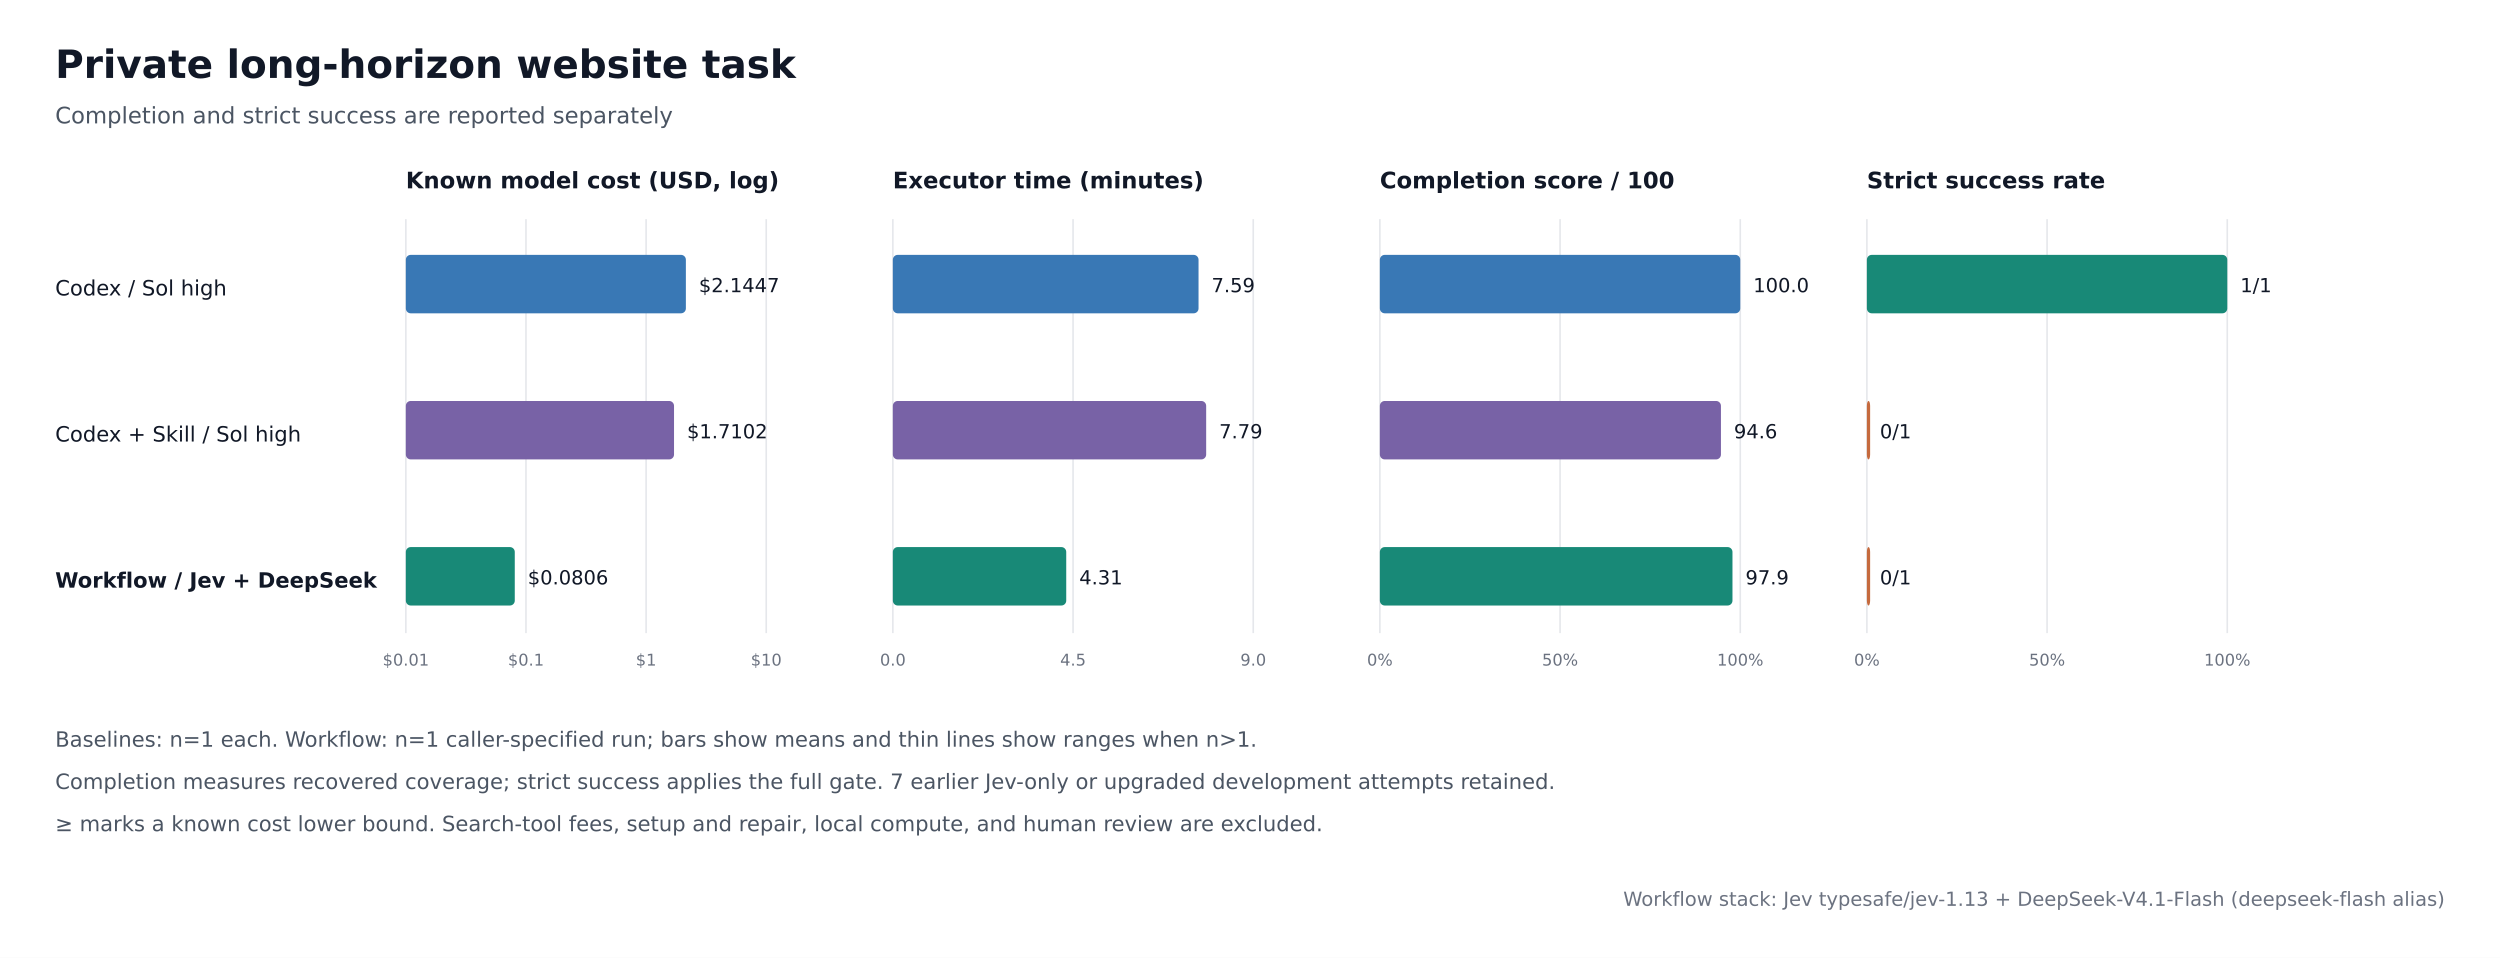
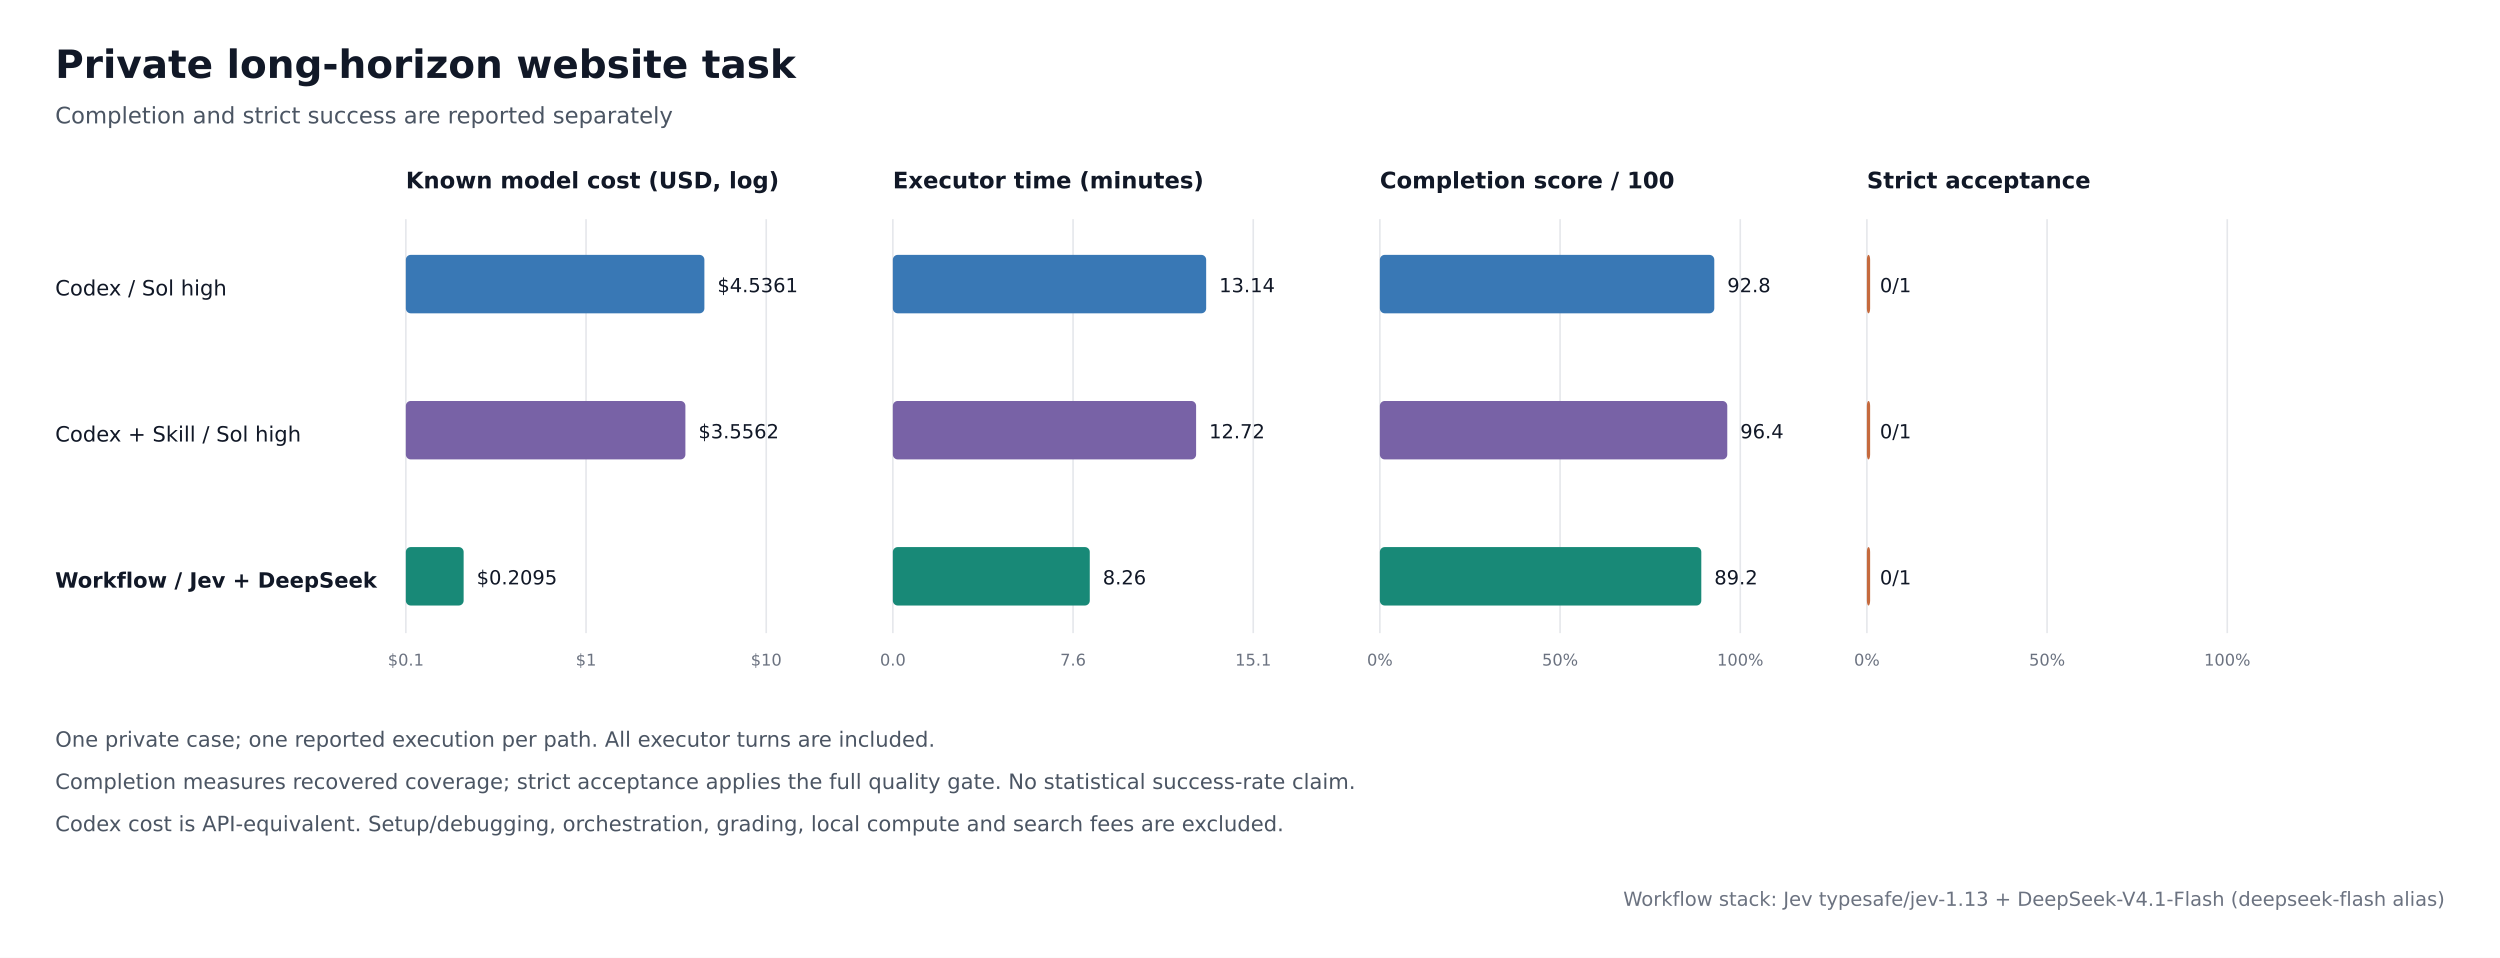
<svg xmlns="http://www.w3.org/2000/svg" width="1540" height="590" viewBox="0 0 1540 590">
  <rect width="100%" height="100%" fill="#ffffff" />
  <g font-family="DejaVu Sans, Arial, sans-serif">
    <text x="34.0" y="48.0" font-size="24" font-weight="bold" fill="#111827" text-anchor="start">Private long-horizon website task</text>
    <text x="34.0" y="76.0" font-size="14" font-weight="normal" fill="#4B5563" text-anchor="start">Completion and strict success are reported separately</text>
    <text x="34.0" y="182.0" font-size="13" font-weight="normal" fill="#111827" text-anchor="start">Codex / Sol high</text>
    <text x="34.0" y="272.0" font-size="13" font-weight="normal" fill="#111827" text-anchor="start">Codex + Skill / Sol high</text>
    <text x="34.0" y="362.0" font-size="13" font-weight="bold" fill="#111827" text-anchor="start">Workflow / Jev + DeepSeek</text>
    <text x="250.0" y="116.0" font-size="14" font-weight="bold" fill="#111827" text-anchor="start">Known model cost (USD, log)</text>
    <text x="550.0" y="116.0" font-size="14" font-weight="bold" fill="#111827" text-anchor="start">Executor time (minutes)</text>
    <text x="850.0" y="116.0" font-size="14" font-weight="bold" fill="#111827" text-anchor="start">Completion score / 100</text>
-     <text x="1150.0" y="116.0" font-size="14" font-weight="bold" fill="#111827" text-anchor="start">Strict success rate</text>
+     <text x="1150.0" y="116.0" font-size="14" font-weight="bold" fill="#111827" text-anchor="start">Strict acceptance</text>
    <line x1="250.0" y1="135" x2="250.0" y2="390" stroke="#E5E7EB" stroke-width="1" />
-     <text x="250.0" y="410.0" font-size="10" font-weight="normal" fill="#6B7280" text-anchor="middle">$0.01</text>
-     <line x1="324.0" y1="135" x2="324.0" y2="390" stroke="#E5E7EB" stroke-width="1" />
-     <text x="324.0" y="410.0" font-size="10" font-weight="normal" fill="#6B7280" text-anchor="middle">$0.1</text>
-     <line x1="398.0" y1="135" x2="398.0" y2="390" stroke="#E5E7EB" stroke-width="1" />
-     <text x="398.0" y="410.0" font-size="10" font-weight="normal" fill="#6B7280" text-anchor="middle">$1</text>
+     <text x="250.0" y="410.0" font-size="10" font-weight="normal" fill="#6B7280" text-anchor="middle">$0.1</text>
+     <line x1="361.0" y1="135" x2="361.0" y2="390" stroke="#E5E7EB" stroke-width="1" />
+     <text x="361.0" y="410.0" font-size="10" font-weight="normal" fill="#6B7280" text-anchor="middle">$1</text>
    <line x1="472.0" y1="135" x2="472.0" y2="390" stroke="#E5E7EB" stroke-width="1" />
    <text x="472.0" y="410.0" font-size="10" font-weight="normal" fill="#6B7280" text-anchor="middle">$10</text>
    <line x1="550.0" y1="135" x2="550.0" y2="390" stroke="#E5E7EB" stroke-width="1" />
    <text x="550.0" y="410.0" font-size="10" font-weight="normal" fill="#6B7280" text-anchor="middle">0.0</text>
    <line x1="661.0" y1="135" x2="661.0" y2="390" stroke="#E5E7EB" stroke-width="1" />
-     <text x="661.0" y="410.0" font-size="10" font-weight="normal" fill="#6B7280" text-anchor="middle">4.5</text>
+     <text x="661.0" y="410.0" font-size="10" font-weight="normal" fill="#6B7280" text-anchor="middle">7.6</text>
    <line x1="772.0" y1="135" x2="772.0" y2="390" stroke="#E5E7EB" stroke-width="1" />
-     <text x="772.0" y="410.0" font-size="10" font-weight="normal" fill="#6B7280" text-anchor="middle">9.0</text>
+     <text x="772.0" y="410.0" font-size="10" font-weight="normal" fill="#6B7280" text-anchor="middle">15.1</text>
    <line x1="850.0" y1="135" x2="850.0" y2="390" stroke="#E5E7EB" stroke-width="1" />
    <text x="850.0" y="410.0" font-size="10" font-weight="normal" fill="#6B7280" text-anchor="middle">0%</text>
    <line x1="961.0" y1="135" x2="961.0" y2="390" stroke="#E5E7EB" stroke-width="1" />
    <text x="961.0" y="410.0" font-size="10" font-weight="normal" fill="#6B7280" text-anchor="middle">50%</text>
    <line x1="1072.0" y1="135" x2="1072.0" y2="390" stroke="#E5E7EB" stroke-width="1" />
    <text x="1072.0" y="410.0" font-size="10" font-weight="normal" fill="#6B7280" text-anchor="middle">100%</text>
    <line x1="1150.0" y1="135" x2="1150.0" y2="390" stroke="#E5E7EB" stroke-width="1" />
    <text x="1150.0" y="410.0" font-size="10" font-weight="normal" fill="#6B7280" text-anchor="middle">0%</text>
    <line x1="1261.0" y1="135" x2="1261.0" y2="390" stroke="#E5E7EB" stroke-width="1" />
    <text x="1261.0" y="410.0" font-size="10" font-weight="normal" fill="#6B7280" text-anchor="middle">50%</text>
    <line x1="1372.0" y1="135" x2="1372.0" y2="390" stroke="#E5E7EB" stroke-width="1" />
    <text x="1372.0" y="410.0" font-size="10" font-weight="normal" fill="#6B7280" text-anchor="middle">100%</text>
-     <rect x="250.0" y="157.0" width="172.5" height="36" rx="3" fill="#3978B5" />
-     <text x="430.5" y="180.0" font-size="12" font-weight="normal" fill="#111827" text-anchor="start">$2.1447</text>
-     <rect x="550.0" y="157.0" width="188.3" height="36" rx="3" fill="#3978B5" />
-     <text x="746.3" y="180.0" font-size="12" font-weight="normal" fill="#111827" text-anchor="start">7.59</text>
-     <rect x="850.0" y="157.0" width="222.0" height="36" rx="3" fill="#3978B5" />
-     <text x="1080.0" y="180.0" font-size="12" font-weight="normal" fill="#111827" text-anchor="start">100.0</text>
-     <rect x="1150.0" y="157.0" width="222.0" height="36" rx="3" fill="#188977" />
-     <text x="1380.0" y="180.0" font-size="12" font-weight="normal" fill="#111827" text-anchor="start">1/1</text>
-     <rect x="250.0" y="247.0" width="165.2" height="36" rx="3" fill="#7862A6" />
-     <text x="423.2" y="270.0" font-size="12" font-weight="normal" fill="#111827" text-anchor="start">$1.7102</text>
-     <rect x="550.0" y="247.0" width="193.0" height="36" rx="3" fill="#7862A6" />
-     <text x="751.0" y="270.0" font-size="12" font-weight="normal" fill="#111827" text-anchor="start">7.79</text>
-     <rect x="850.0" y="247.0" width="210.1" height="36" rx="3" fill="#7862A6" />
-     <text x="1068.1" y="270.0" font-size="12" font-weight="normal" fill="#111827" text-anchor="start">94.6</text>
+     <rect x="250.0" y="157.0" width="183.9" height="36" rx="3" fill="#3978B5" />
+     <text x="441.9" y="180.0" font-size="12" font-weight="normal" fill="#111827" text-anchor="start">$4.5361</text>
+     <rect x="550.0" y="157.0" width="193.0" height="36" rx="3" fill="#3978B5" />
+     <text x="751.0" y="180.0" font-size="12" font-weight="normal" fill="#111827" text-anchor="start">13.14</text>
+     <rect x="850.0" y="157.0" width="206.0" height="36" rx="3" fill="#3978B5" />
+     <text x="1064.0" y="180.0" font-size="12" font-weight="normal" fill="#111827" text-anchor="start">92.8</text>
+     <rect x="1150.0" y="157.0" width="2.0" height="36" rx="3" fill="#C56A3D" />
+     <text x="1158.0" y="180.0" font-size="12" font-weight="normal" fill="#111827" text-anchor="start">0/1</text>
+     <rect x="250.0" y="247.0" width="172.2" height="36" rx="3" fill="#7862A6" />
+     <text x="430.2" y="270.0" font-size="12" font-weight="normal" fill="#111827" text-anchor="start">$3.5562</text>
+     <rect x="550.0" y="247.0" width="186.8" height="36" rx="3" fill="#7862A6" />
+     <text x="744.8" y="270.0" font-size="12" font-weight="normal" fill="#111827" text-anchor="start">12.72</text>
+     <rect x="850.0" y="247.0" width="214.0" height="36" rx="3" fill="#7862A6" />
+     <text x="1072.0" y="270.0" font-size="12" font-weight="normal" fill="#111827" text-anchor="start">96.4</text>
    <rect x="1150.0" y="247.0" width="2.0" height="36" rx="3" fill="#C56A3D" />
    <text x="1158.0" y="270.0" font-size="12" font-weight="normal" fill="#111827" text-anchor="start">0/1</text>
-     <rect x="250.0" y="337.0" width="67.1" height="36" rx="3" fill="#188977" />
-     <text x="325.1" y="360.0" font-size="12" font-weight="normal" fill="#111827" text-anchor="start">$0.0806</text>
-     <rect x="550.0" y="337.0" width="106.8" height="36" rx="3" fill="#188977" />
-     <text x="664.8" y="360.0" font-size="12" font-weight="normal" fill="#111827" text-anchor="start">4.31</text>
-     <rect x="850.0" y="337.0" width="217.2" height="36" rx="3" fill="#188977" />
-     <text x="1075.2" y="360.0" font-size="12" font-weight="normal" fill="#111827" text-anchor="start">97.9</text>
+     <rect x="250.0" y="337.0" width="35.6" height="36" rx="3" fill="#188977" />
+     <text x="293.6" y="360.0" font-size="12" font-weight="normal" fill="#111827" text-anchor="start">$0.2095</text>
+     <rect x="550.0" y="337.0" width="121.3" height="36" rx="3" fill="#188977" />
+     <text x="679.3" y="360.0" font-size="12" font-weight="normal" fill="#111827" text-anchor="start">8.26</text>
+     <rect x="850.0" y="337.0" width="198.0" height="36" rx="3" fill="#188977" />
+     <text x="1056.0" y="360.0" font-size="12" font-weight="normal" fill="#111827" text-anchor="start">89.2</text>
    <rect x="1150.0" y="337.0" width="2.0" height="36" rx="3" fill="#C56A3D" />
    <text x="1158.0" y="360.0" font-size="12" font-weight="normal" fill="#111827" text-anchor="start">0/1</text>
-     <text x="34.0" y="460.0" font-size="13" font-weight="normal" fill="#4B5563" text-anchor="start">Baselines: n=1 each. Workflow: n=1 caller-specified run; bars show means and thin lines show ranges when n&gt;1.</text>
-     <text x="34.0" y="486.0" font-size="13" font-weight="normal" fill="#4B5563" text-anchor="start">Completion measures recovered coverage; strict success applies the full gate. 7 earlier Jev-only or upgraded development attempts retained.</text>
-     <text x="34.0" y="512.0" font-size="13" font-weight="normal" fill="#4B5563" text-anchor="start">≥ marks a known cost lower bound. Search-tool fees, setup and repair, local compute, and human review are excluded.</text>
+     <text x="34.0" y="460.0" font-size="13" font-weight="normal" fill="#4B5563" text-anchor="start">One private case; one reported execution per path. All executor turns are included.</text>
+     <text x="34.0" y="486.0" font-size="13" font-weight="normal" fill="#4B5563" text-anchor="start">Completion measures recovered coverage; strict acceptance applies the full quality gate. No statistical success-rate claim.</text>
+     <text x="34.0" y="512.0" font-size="13" font-weight="normal" fill="#4B5563" text-anchor="start">Codex cost is API-equivalent. Setup/debugging, orchestration, grading, local compute and search fees are excluded.</text>
    <text x="1506.0" y="558.0" font-size="12" font-weight="normal" fill="#6B7280" text-anchor="end">Workflow stack: Jev typesafe/jev-1.13 + DeepSeek-V4.1-Flash (deepseek-flash alias)</text>
  </g>
</svg>
